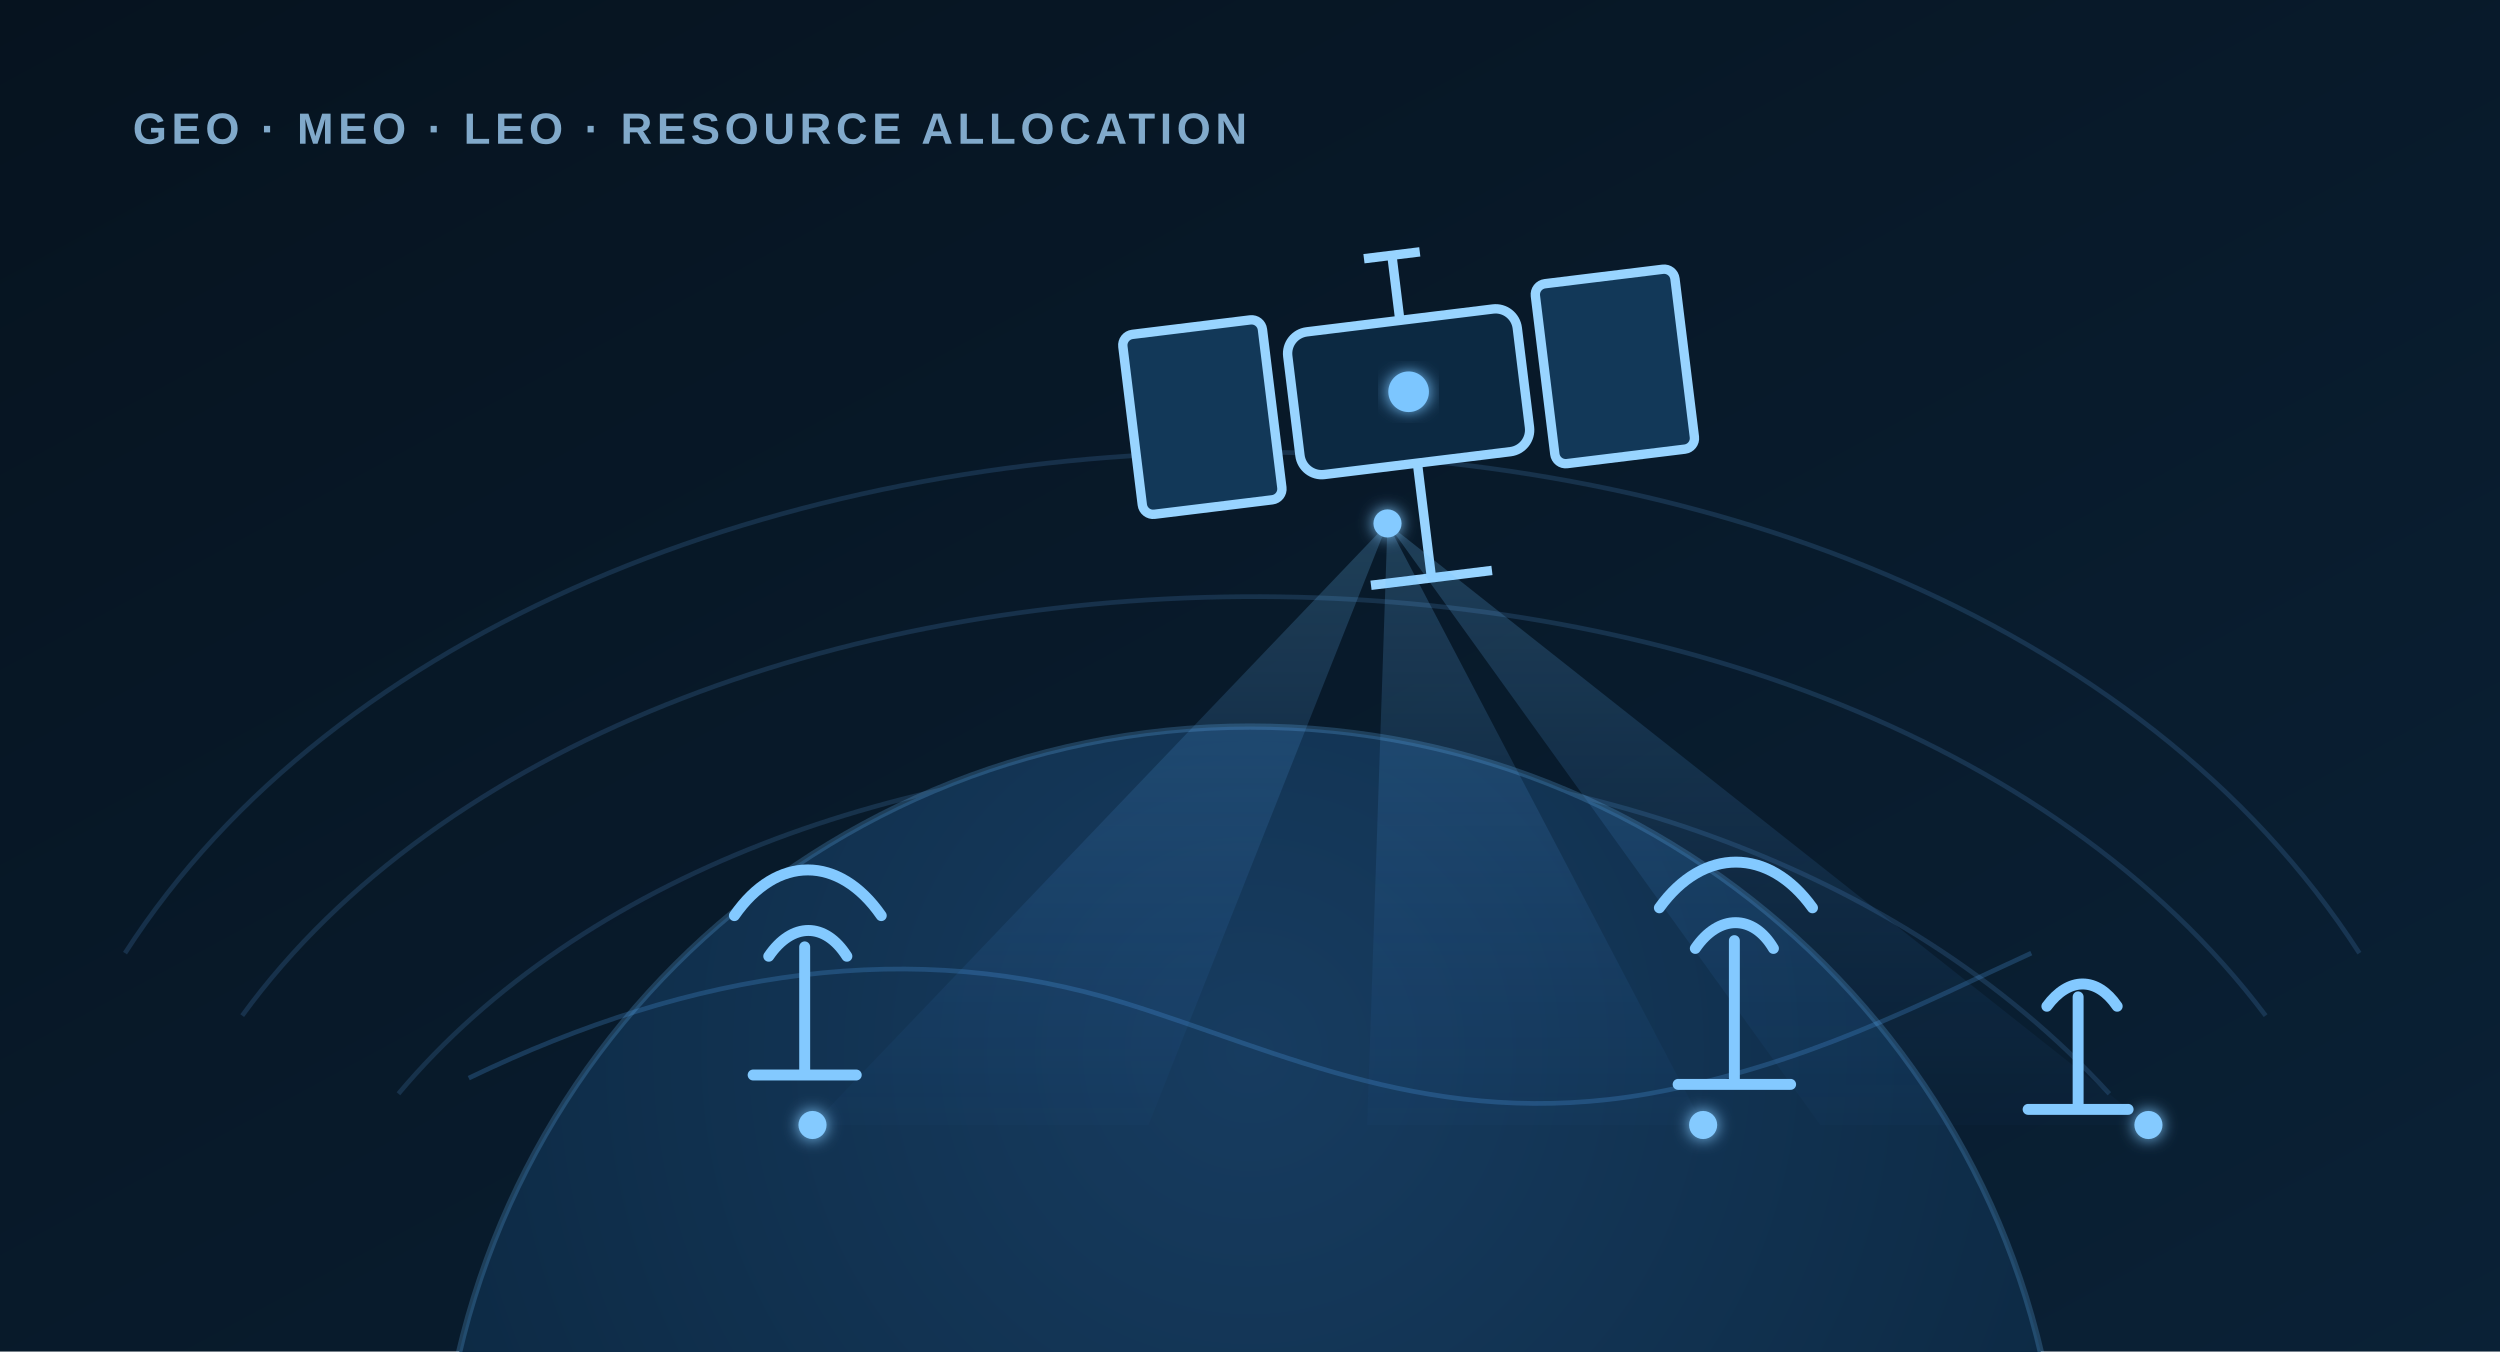
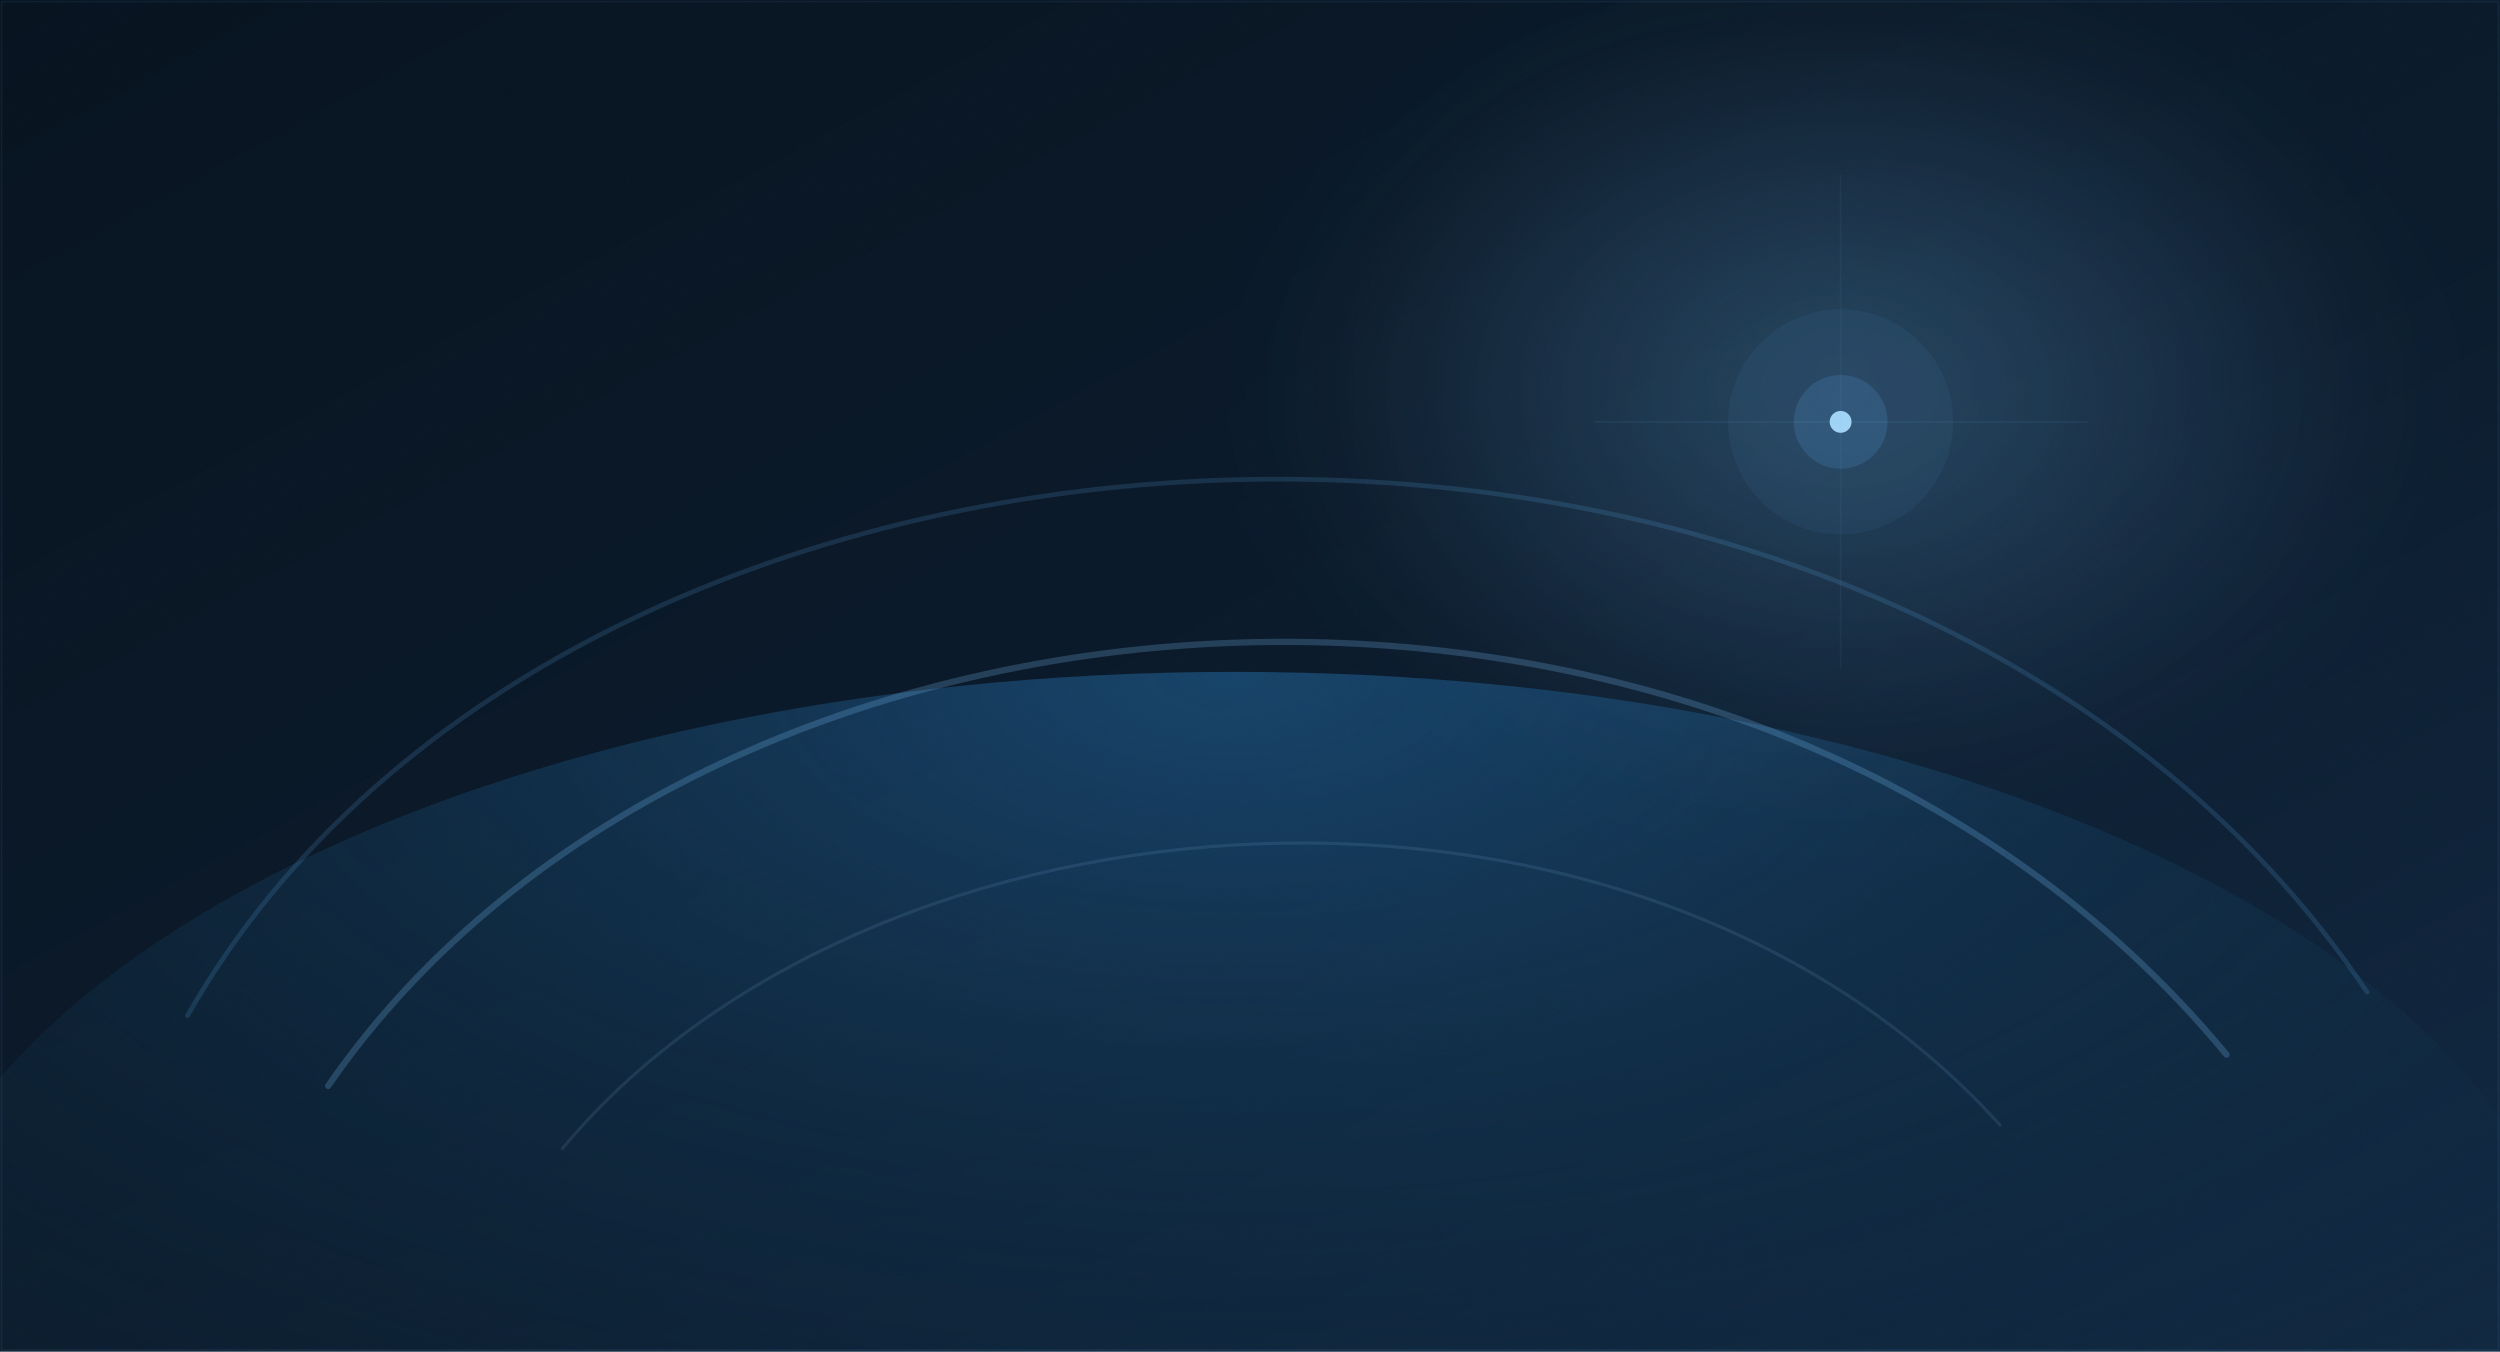
- <svg xmlns="http://www.w3.org/2000/svg" viewBox="0 0 1600 865" role="img" aria-label="Satellite communications visualization">
+ <svg xmlns="http://www.w3.org/2000/svg" viewBox="0 0 1600 865" role="img" aria-label="Abstract satellite communications visual">
  <defs>
    <linearGradient id="bg" x1="0" y1="0" x2="1" y2="1">
-       <stop stop-color="#06131f" />
-       <stop offset="1" stop-color="#0a2136" />
+       <stop stop-color="#06121e" />
+       <stop offset=".58" stop-color="#0a1a2c" />
+       <stop offset="1" stop-color="#102842" />
    </linearGradient>
-     <radialGradient id="earth" cx="50%" cy="20%" r="85%">
-       <stop stop-color="#173c60" />
-       <stop offset=".72" stop-color="#0b2740" />
-       <stop offset="1" stop-color="#071724" />
+     <radialGradient id="earth" cx="50%" cy="0%" r="100%">
+       <stop stop-color="#1e5d91" stop-opacity=".62" />
+       <stop offset=".35" stop-color="#113654" stop-opacity=".5" />
+       <stop offset="1" stop-color="#07131f" stop-opacity="0" />
    </radialGradient>
-     <linearGradient id="beam" x1="0" y1="0" x2="0" y2="1">
-       <stop stop-color="#75c7ff" stop-opacity=".22" />
-       <stop offset="1" stop-color="#3b91ff" stop-opacity=".02" />
-     </linearGradient>
-     <filter id="glow">
-       <feGaussianBlur stdDeviation="5" result="b" />
-       <feMerge>
-         <feMergeNode in="b" />
-         <feMergeNode in="SourceGraphic" />
-       </feMerge>
+     <radialGradient id="orb" cx="50%" cy="50%" r="50%">
+       <stop stop-color="#76c8ff" stop-opacity=".28" />
+       <stop offset="1" stop-color="#76c8ff" stop-opacity="0" />
+     </radialGradient>
+     <filter id="blur">
+       <feGaussianBlur stdDeviation="44" />
+     </filter>
+     <filter id="grain">
+       <feTurbulence type="fractalNoise" baseFrequency=".8" numOctaves="2" seed="11" />
+       <feColorMatrix type="saturate" values="0" />
+       <feComponentTransfer>
+         <feFuncA type="table" tableValues="0 .03" />
+       </feComponentTransfer>
    </filter>
  </defs>
  <rect width="1600" height="865" fill="url(#bg)" />
-   <g fill="none" stroke="#64b4ff" stroke-opacity=".16" stroke-width="3">
-     <path d="M80 610C350 190 1230 175 1510 610" />
-     <path d="M155 650C410 300 1175 285 1450 650" />
-     <path d="M255 700C490 420 1080 405 1350 700" />
+   <ellipse cx="790" cy="860" rx="860" ry="430" fill="url(#earth)" />
+   <ellipse cx="1180" cy="250" rx="360" ry="260" fill="url(#orb)" filter="url(#blur)" />
+   <g fill="none" stroke-linecap="round">
+     <path d="M120 650 C370 210 1210 180 1515 635" stroke="#62b5f4" stroke-opacity=".16" stroke-width="3" />
+     <path d="M210 695 C455 340 1115 300 1425 675" stroke="#80c9ff" stroke-opacity=".22" stroke-width="4" />
+     <path d="M360 735 C560 495 1045 460 1280 720" stroke="#9bd8ff" stroke-opacity=".11" stroke-width="2" />
  </g>
-   <circle cx="800" cy="985" r="520" fill="url(#earth)" stroke="#6fbfff" stroke-opacity=".22" stroke-width="4" />
-   <path d="M300 690c145-70 285-90 420-48 100 31 198 82 335 58 100-18 175-58 245-90" fill="none" stroke="#5aaeff" stroke-opacity=".22" stroke-width="3" />
-   <g transform="translate(705 160) rotate(-7)" stroke="#98d4ff" stroke-width="6" fill="#0c2942">
-     <rect x="110" y="68" width="148" height="92" rx="14" />
-     <rect x="6" y="56" width="90" height="116" rx="7" fill="#123858" />
-     <rect x="272" y="56" width="90" height="116" rx="7" fill="#123858" />
-     <path d="M184 160v74M145 234h78M184 68V26M166 26h36" />
-     <circle cx="184" cy="114" r="13" fill="#7bc6ff" stroke="none" filter="url(#glow)" />
-   </g>
-   <path d="M888 335L520 720H735Z" fill="url(#beam)" />
-   <path d="M888 335L875 720H1090Z" fill="url(#beam)" />
-   <path d="M888 335L1165 720H1375Z" fill="url(#beam)" />
-   <g stroke="#83c9ff" stroke-width="7" fill="none" stroke-linecap="round">
-     <path d="M515 688v-82M482 688h66M492 612c15-22 36-22 50 0M470 586c27-39 67-39 94 0" />
-     <path d="M1110 694v-92M1074 694h72M1085 607c15-22 37-22 50 0M1062 581c28-39 70-39 98 0" />
-     <path d="M1330 710v-72M1298 710h64M1310 644c14-19 32-19 45 0" />
-   </g>
-   <g fill="#84caff" filter="url(#glow)">
-     <circle cx="520" cy="720" r="9" />
-     <circle cx="888" cy="335" r="9" />
-     <circle cx="1090" cy="720" r="9" />
-     <circle cx="1375" cy="720" r="9" />
-   </g>
-   <text x="85" y="92" fill="#a7d8ff" fill-opacity=".76" font-family="Arial, sans-serif" font-size="28" font-weight="700" letter-spacing="3">GEO · MEO · LEO · RESOURCE ALLOCATION</text>
+   <circle cx="1178" cy="270" r="7" fill="#b9e6ff" opacity=".92" />
+   <circle cx="1178" cy="270" r="30" fill="#69baff" opacity=".14" />
+   <circle cx="1178" cy="270" r="72" fill="#69baff" opacity=".055" />
+   <path d="M1020 270h316" stroke="#79c7ff" stroke-opacity=".08" />
+   <path d="M1178 112v316" stroke="#79c7ff" stroke-opacity=".06" />
+   <rect width="1600" height="865" filter="url(#grain)" opacity=".8" />
+   <rect x="1" y="1" width="1598" height="863" fill="none" stroke="#75bfff" stroke-opacity=".08" />
</svg>
